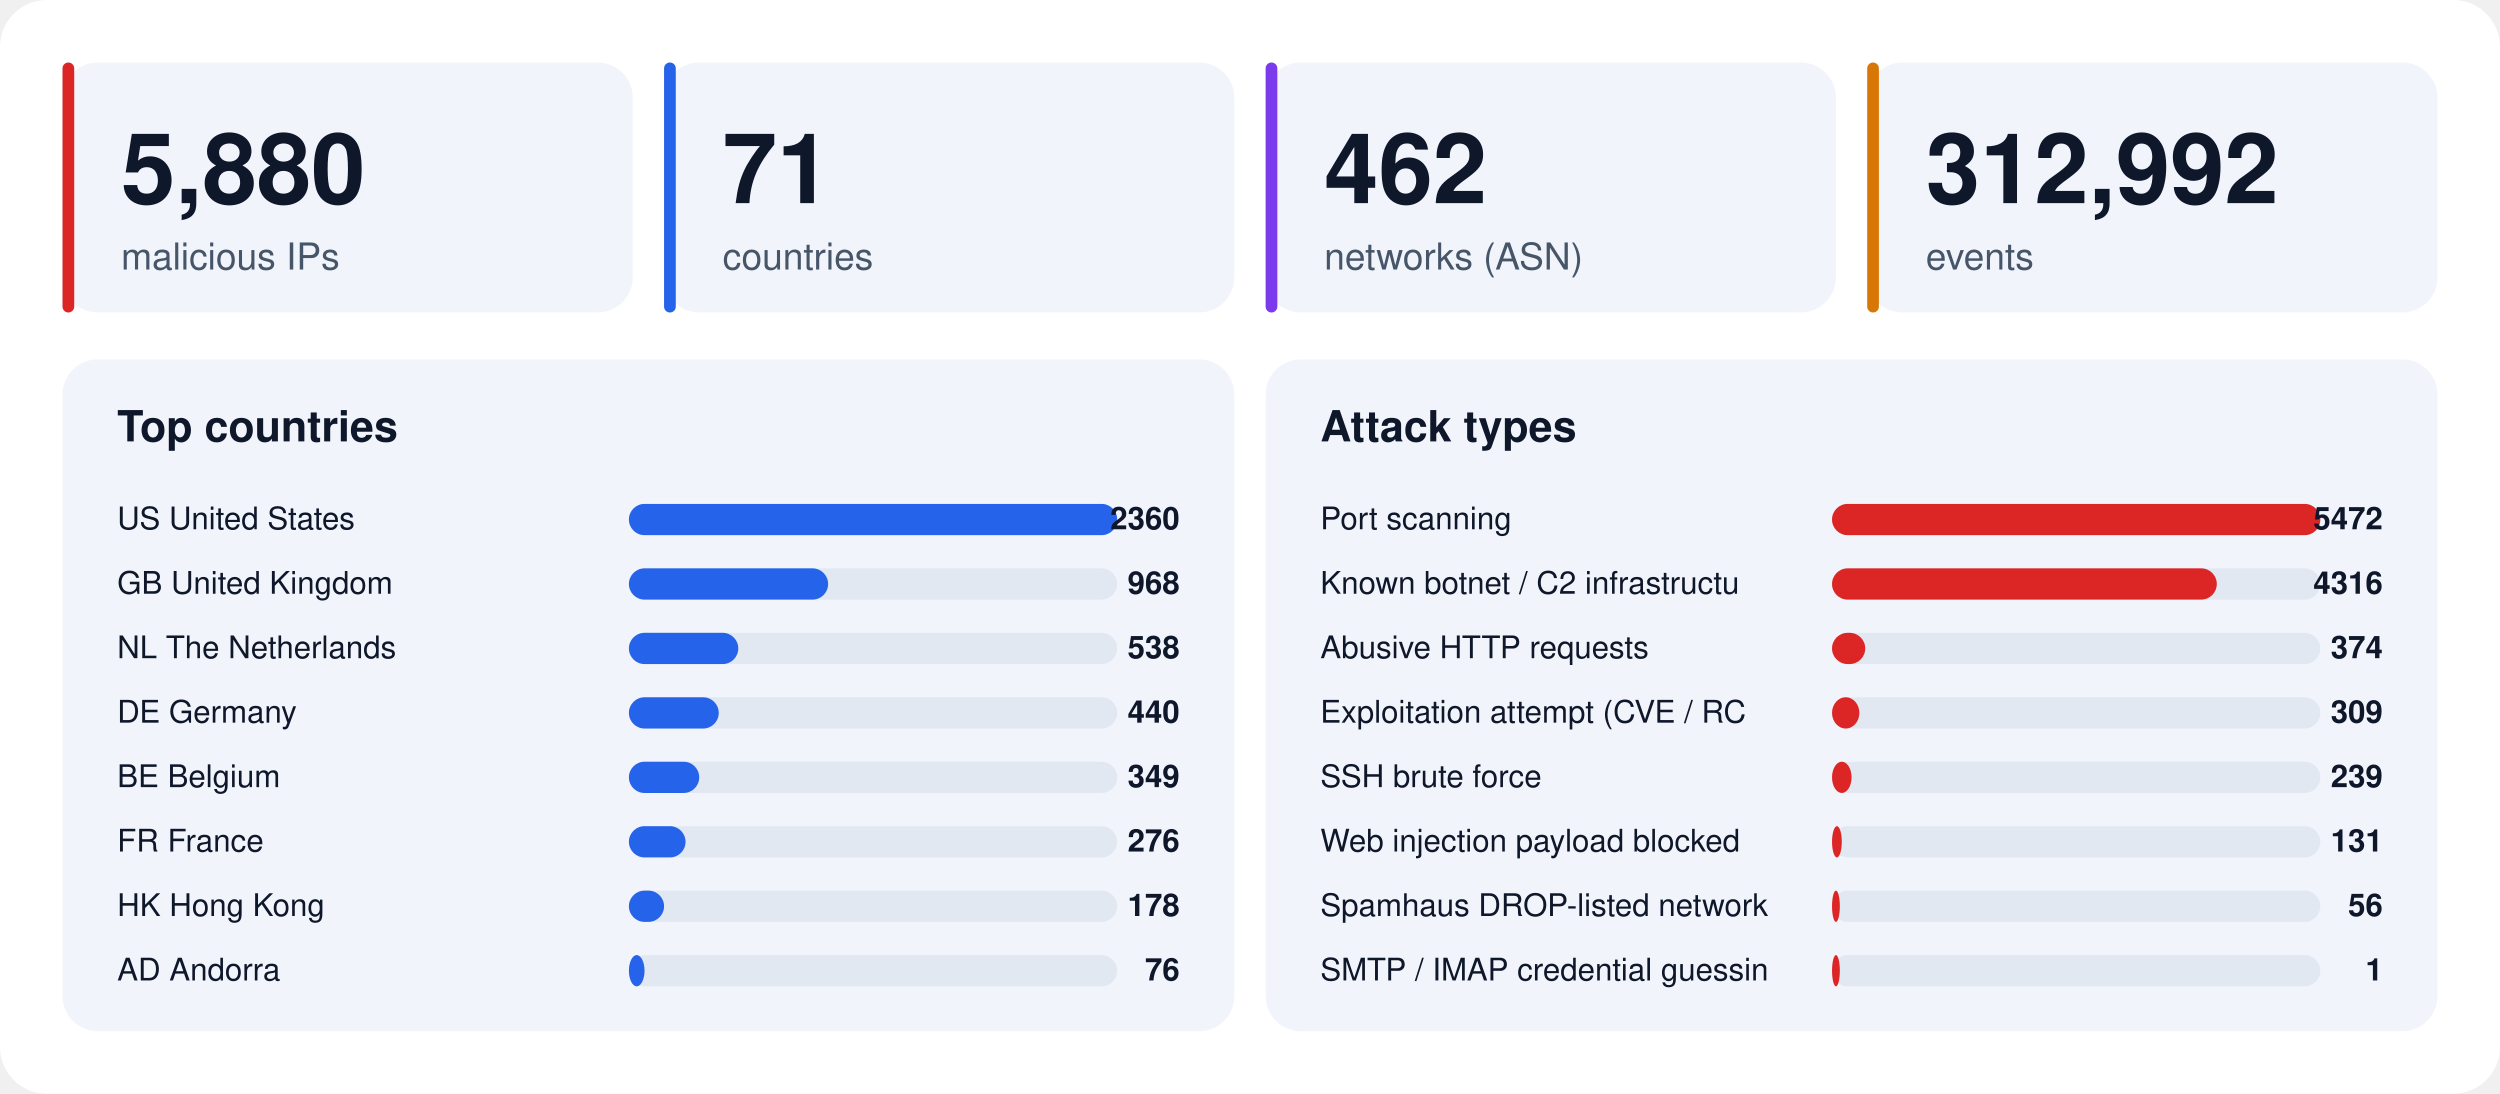
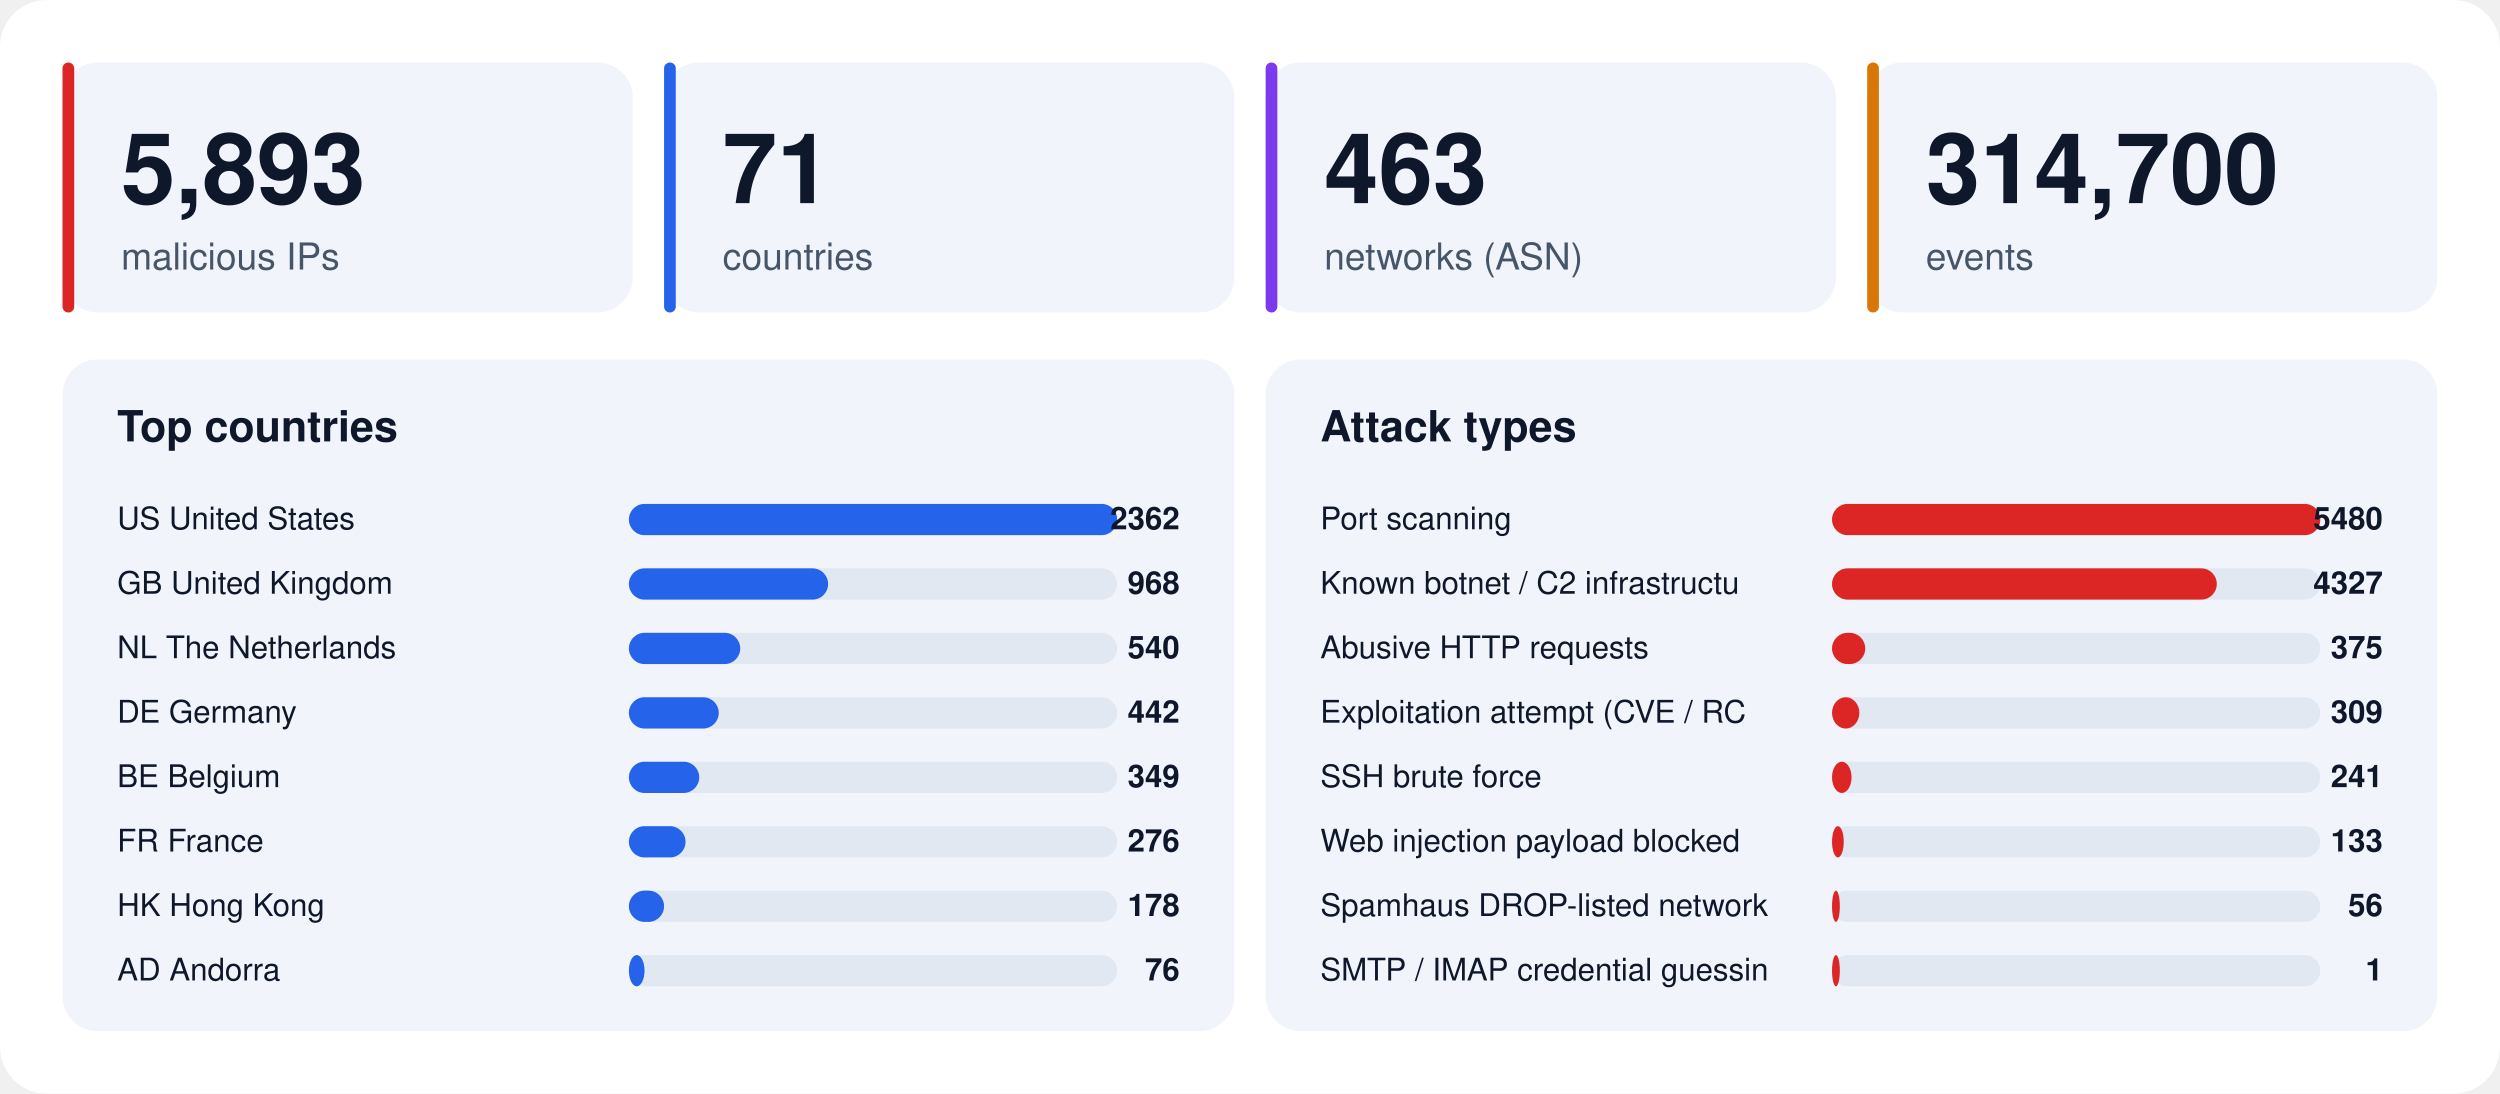
<svg xmlns="http://www.w3.org/2000/svg" width="1280" height="560" viewBox="0 0 1280 560" font-family="-apple-system,BlinkMacSystemFont,'Segoe UI',Helvetica,Arial,sans-serif">
  <rect width="1280" height="560" rx="24" fill="#ffffff" />
  <rect x="32" y="32" width="292" height="128" rx="18" fill="#f1f5fb" />
  <rect x="32" y="32" width="6" height="128" rx="3" fill="#dc2626" />
-   <text x="62" y="104" font-size="50" font-weight="800" fill="#0f172a">5,880</text>
+   <text x="62" y="104" font-size="50" font-weight="800" fill="#0f172a">5,893</text>
  <text x="62" y="138" font-size="19" fill="#475569">malicious IPs</text>
  <rect x="340" y="32" width="292" height="128" rx="18" fill="#f1f5fb" />
  <rect x="340" y="32" width="6" height="128" rx="3" fill="#2563eb" />
  <text x="370" y="104" font-size="50" font-weight="800" fill="#0f172a">71</text>
  <text x="370" y="138" font-size="19" fill="#475569">countries</text>
  <rect x="648" y="32" width="292" height="128" rx="18" fill="#f1f5fb" />
  <rect x="648" y="32" width="6" height="128" rx="3" fill="#7c3aed" />
-   <text x="678" y="104" font-size="50" font-weight="800" fill="#0f172a">462</text>
+   <text x="678" y="104" font-size="50" font-weight="800" fill="#0f172a">463</text>
  <text x="678" y="138" font-size="19" fill="#475569">networks (ASN)</text>
  <rect x="956" y="32" width="292" height="128" rx="18" fill="#f1f5fb" />
  <rect x="956" y="32" width="6" height="128" rx="3" fill="#d97706" />
-   <text x="986" y="104" font-size="50" font-weight="800" fill="#0f172a">312,992</text>
+   <text x="986" y="104" font-size="50" font-weight="800" fill="#0f172a">314,700</text>
  <text x="986" y="138" font-size="19" fill="#475569">events</text>
  <rect x="32" y="184" width="600" height="344" rx="18" fill="#f1f5fb" />
  <text x="60" y="226" font-size="22" font-weight="700" fill="#0f172a">Top countries</text>
  <text x="60" y="271" font-size="16" fill="#0f172a">US  United States</text>
  <rect x="322" y="258" width="250" height="16" rx="8" fill="#e2e8f2" />
  <rect x="322" y="258" width="250" height="16" rx="8" fill="#2563eb" />
-   <text x="604" y="271" font-size="16" font-weight="700" text-anchor="end" fill="#0f172a">2360</text>
+   <text x="604" y="271" font-size="16" font-weight="700" text-anchor="end" fill="#0f172a">2362</text>
  <text x="60" y="304" font-size="16" fill="#0f172a">GB  United Kingdom</text>
  <rect x="322" y="291" width="250" height="16" rx="8" fill="#e2e8f2" />
  <rect x="322" y="291" width="102" height="16" rx="8" fill="#2563eb" />
  <text x="604" y="304" font-size="16" font-weight="700" text-anchor="end" fill="#0f172a">968</text>
  <text x="60" y="337" font-size="16" fill="#0f172a">NL  The Netherlands</text>
  <rect x="322" y="324" width="250" height="16" rx="8" fill="#e2e8f2" />
-   <rect x="322" y="324" width="56" height="16" rx="8" fill="#2563eb" />
-   <text x="604" y="337" font-size="16" font-weight="700" text-anchor="end" fill="#0f172a">538</text>
+   <rect x="322" y="324" width="57" height="16" rx="8" fill="#2563eb" />
+   <text x="604" y="337" font-size="16" font-weight="700" text-anchor="end" fill="#0f172a">540</text>
  <text x="60" y="370" font-size="16" fill="#0f172a">DE  Germany</text>
  <rect x="322" y="357" width="250" height="16" rx="8" fill="#e2e8f2" />
  <rect x="322" y="357" width="46" height="16" rx="8" fill="#2563eb" />
-   <text x="604" y="370" font-size="16" font-weight="700" text-anchor="end" fill="#0f172a">440</text>
+   <text x="604" y="370" font-size="16" font-weight="700" text-anchor="end" fill="#0f172a">442</text>
  <text x="60" y="403" font-size="16" fill="#0f172a">BE  Belgium</text>
  <rect x="322" y="390" width="250" height="16" rx="8" fill="#e2e8f2" />
  <rect x="322" y="390" width="36" height="16" rx="8" fill="#2563eb" />
  <text x="604" y="403" font-size="16" font-weight="700" text-anchor="end" fill="#0f172a">349</text>
  <text x="60" y="436" font-size="16" fill="#0f172a">FR  France</text>
  <rect x="322" y="423" width="250" height="16" rx="8" fill="#e2e8f2" />
  <rect x="322" y="423" width="29" height="16" rx="8" fill="#2563eb" />
  <text x="604" y="436" font-size="16" font-weight="700" text-anchor="end" fill="#0f172a">276</text>
  <text x="60" y="469" font-size="16" fill="#0f172a">HK  Hong Kong</text>
  <rect x="322" y="456" width="250" height="16" rx="8" fill="#e2e8f2" />
  <rect x="322" y="456" width="18" height="16" rx="8" fill="#2563eb" />
  <text x="604" y="469" font-size="16" font-weight="700" text-anchor="end" fill="#0f172a">178</text>
  <text x="60" y="502" font-size="16" fill="#0f172a">AD  Andorra</text>
  <rect x="322" y="489" width="250" height="16" rx="8" fill="#e2e8f2" />
  <rect x="322" y="489" width="8" height="16" rx="8" fill="#2563eb" />
  <text x="604" y="502" font-size="16" font-weight="700" text-anchor="end" fill="#0f172a">76</text>
  <rect x="648" y="184" width="600" height="344" rx="18" fill="#f1f5fb" />
  <text x="676" y="226" font-size="22" font-weight="700" fill="#0f172a">Attack types</text>
  <text x="676" y="271" font-size="16" fill="#0f172a">Port scanning</text>
  <rect x="938" y="258" width="250" height="16" rx="8" fill="#e2e8f2" />
  <rect x="938" y="258" width="250" height="16" rx="8" fill="#dc2626" />
-   <text x="1220" y="271" font-size="16" font-weight="700" text-anchor="end" fill="#0f172a">5472</text>
+   <text x="1220" y="271" font-size="16" font-weight="700" text-anchor="end" fill="#0f172a">5480</text>
  <text x="676" y="304" font-size="16" fill="#0f172a">Known botnet / C2 infrastructu</text>
  <rect x="938" y="291" width="250" height="16" rx="8" fill="#e2e8f2" />
  <rect x="938" y="291" width="197" height="16" rx="8" fill="#dc2626" />
-   <text x="1220" y="304" font-size="16" font-weight="700" text-anchor="end" fill="#0f172a">4316</text>
+   <text x="1220" y="304" font-size="16" font-weight="700" text-anchor="end" fill="#0f172a">4327</text>
  <text x="676" y="337" font-size="16" fill="#0f172a">Abusive HTTP requests</text>
  <rect x="938" y="324" width="250" height="16" rx="8" fill="#e2e8f2" />
  <rect x="938" y="324" width="17" height="16" rx="8" fill="#dc2626" />
-   <text x="1220" y="337" font-size="16" font-weight="700" text-anchor="end" fill="#0f172a">374</text>
+   <text x="1220" y="337" font-size="16" font-weight="700" text-anchor="end" fill="#0f172a">375</text>
  <text x="676" y="370" font-size="16" fill="#0f172a">Exploitation attempt (CVE / RC</text>
  <rect x="938" y="357" width="250" height="16" rx="8" fill="#e2e8f2" />
  <rect x="938" y="357" width="14" height="16" rx="8" fill="#dc2626" />
  <text x="1220" y="370" font-size="16" font-weight="700" text-anchor="end" fill="#0f172a">309</text>
  <text x="676" y="403" font-size="16" fill="#0f172a">SSH brute force</text>
  <rect x="938" y="390" width="250" height="16" rx="8" fill="#e2e8f2" />
  <rect x="938" y="390" width="10" height="16" rx="8" fill="#dc2626" />
-   <text x="1220" y="403" font-size="16" font-weight="700" text-anchor="end" fill="#0f172a">239</text>
+   <text x="1220" y="403" font-size="16" font-weight="700" text-anchor="end" fill="#0f172a">241</text>
  <text x="676" y="436" font-size="16" fill="#0f172a">Web injection payload blocked </text>
  <rect x="938" y="423" width="250" height="16" rx="8" fill="#e2e8f2" />
-   <rect x="938" y="423" width="5" height="16" rx="8" fill="#dc2626" />
-   <text x="1220" y="436" font-size="16" font-weight="700" text-anchor="end" fill="#0f172a">131</text>
+   <rect x="938" y="423" width="6" height="16" rx="8" fill="#dc2626" />
+   <text x="1220" y="436" font-size="16" font-weight="700" text-anchor="end" fill="#0f172a">133</text>
  <text x="676" y="469" font-size="16" fill="#0f172a">Spamhaus DROP-listed network</text>
  <rect x="938" y="456" width="250" height="16" rx="8" fill="#e2e8f2" />
  <rect x="938" y="456" width="4" height="16" rx="8" fill="#dc2626" />
  <text x="1220" y="469" font-size="16" font-weight="700" text-anchor="end" fill="#0f172a">56</text>
  <text x="676" y="502" font-size="16" fill="#0f172a">SMTP / IMAP credential guessin</text>
  <rect x="938" y="489" width="250" height="16" rx="8" fill="#e2e8f2" />
  <rect x="938" y="489" width="4" height="16" rx="8" fill="#dc2626" />
  <text x="1220" y="502" font-size="16" font-weight="700" text-anchor="end" fill="#0f172a">1</text>
</svg>
